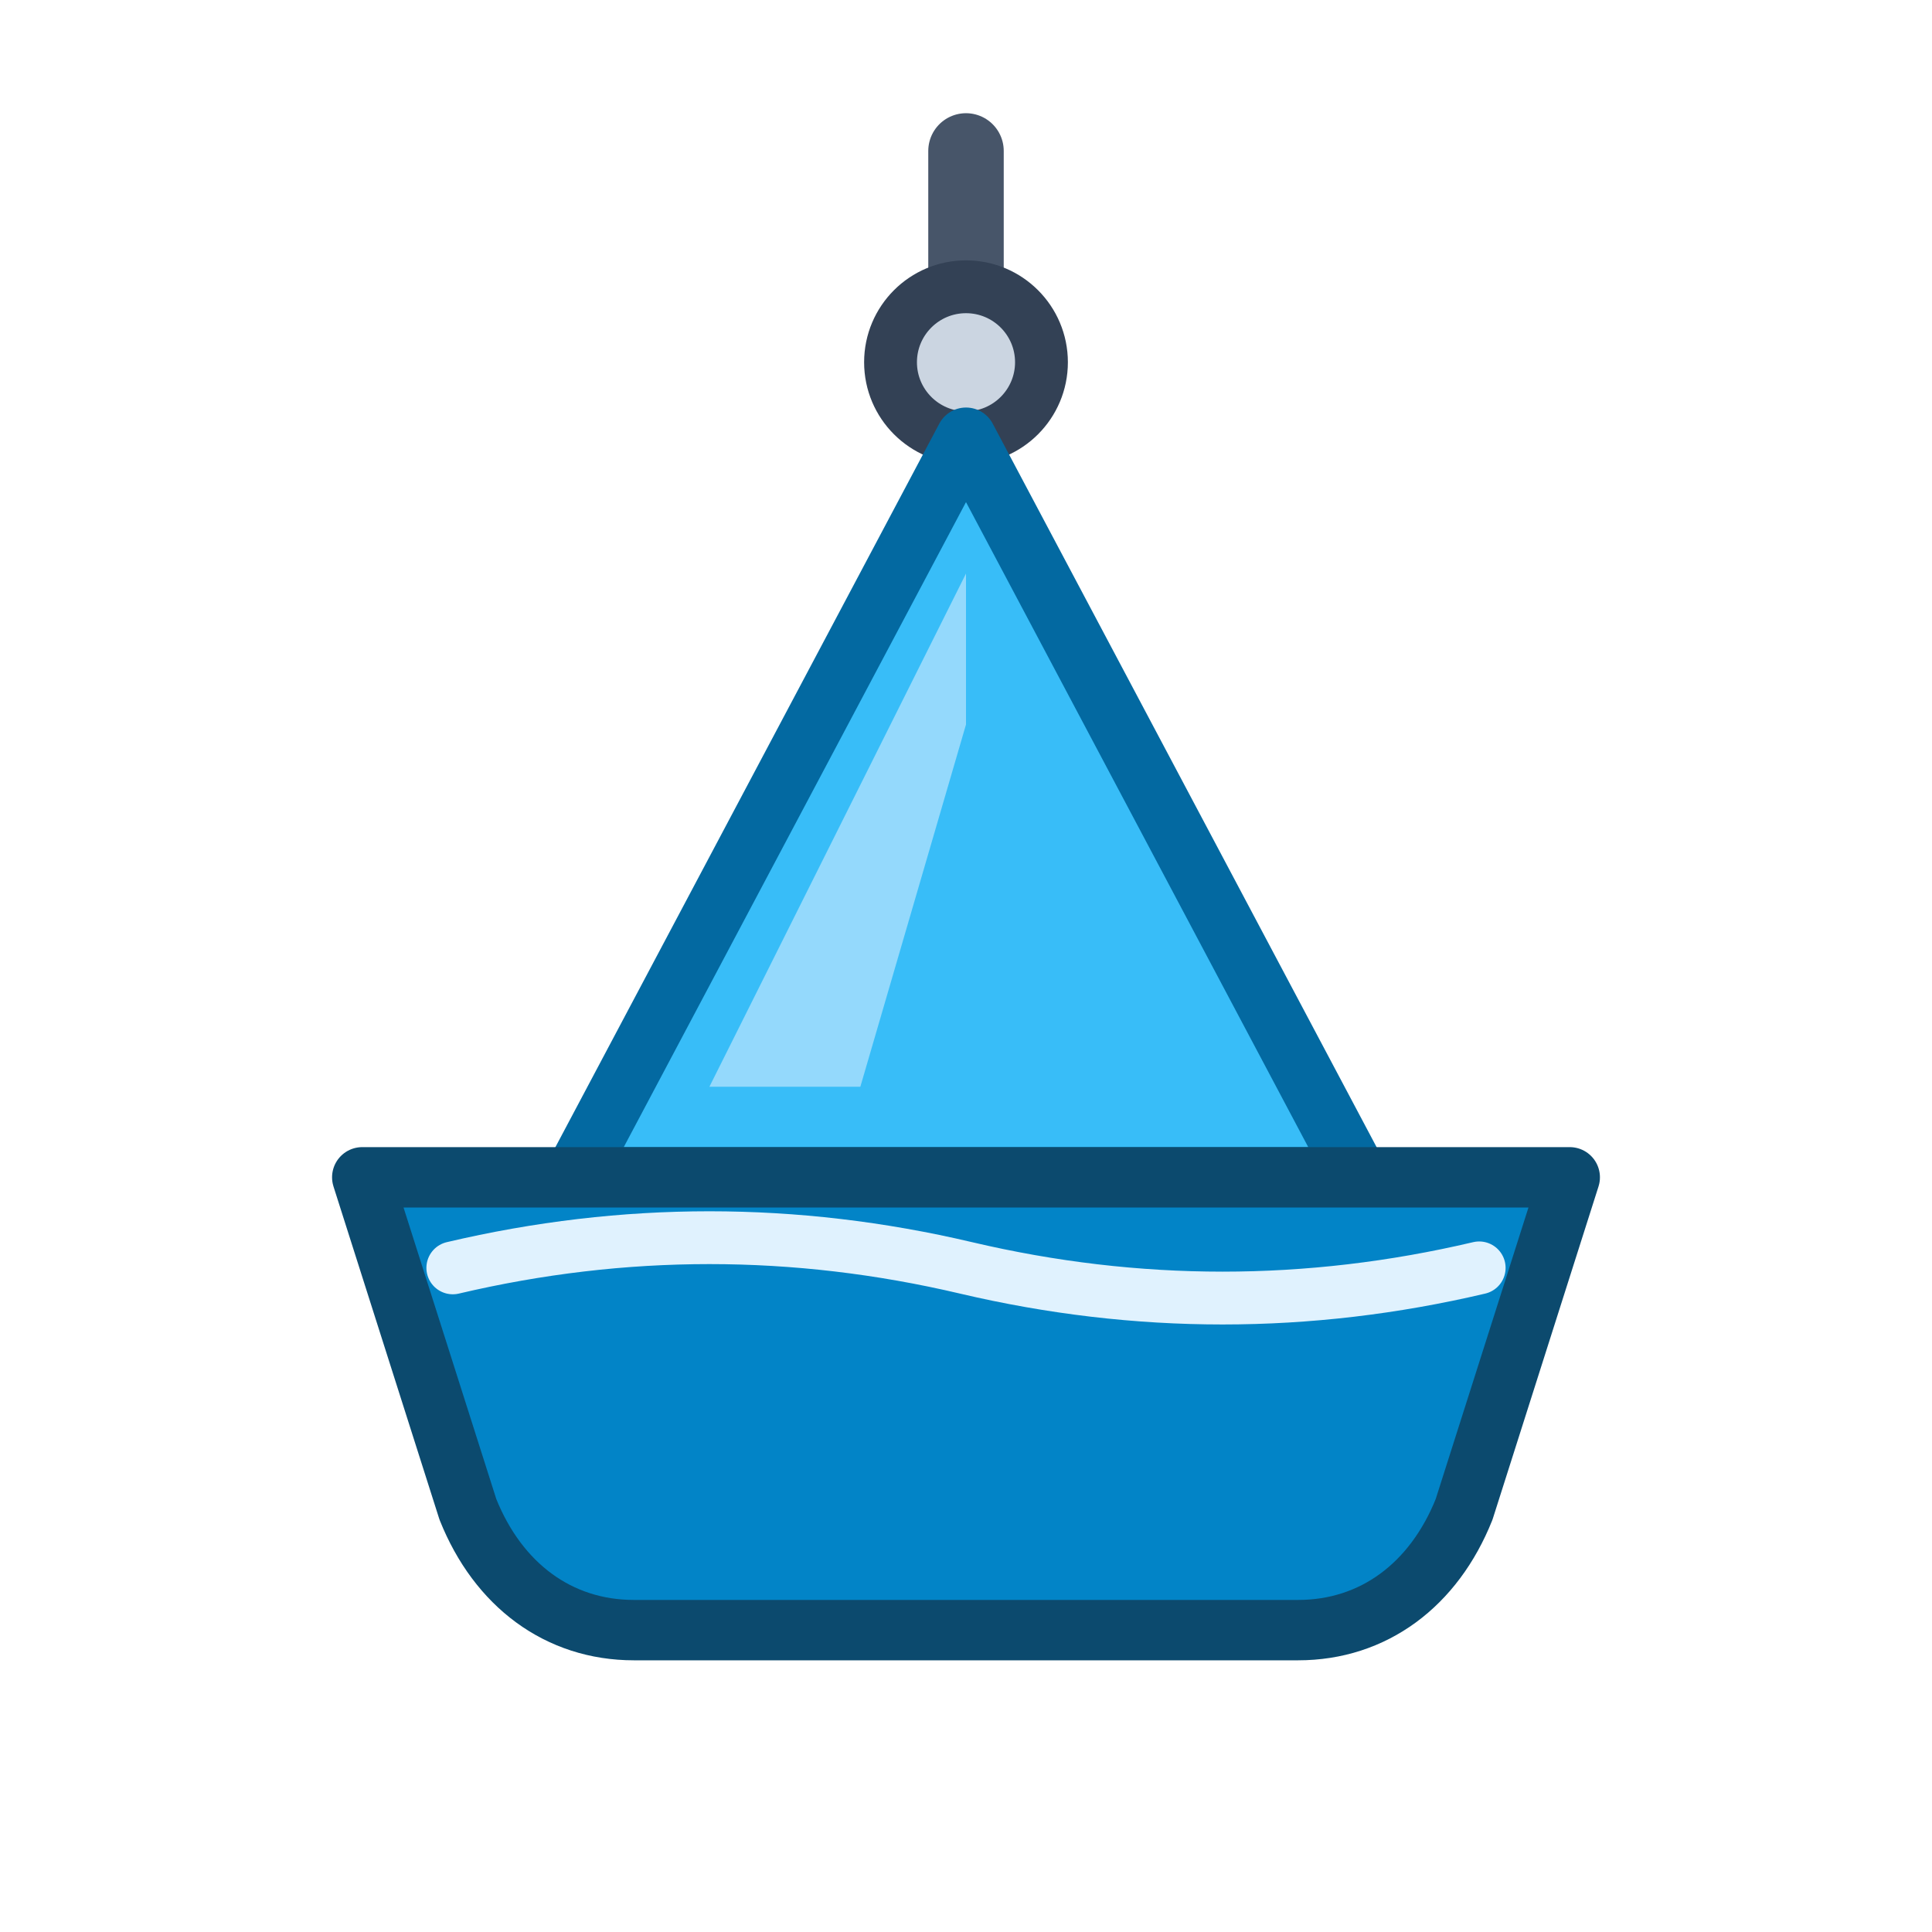
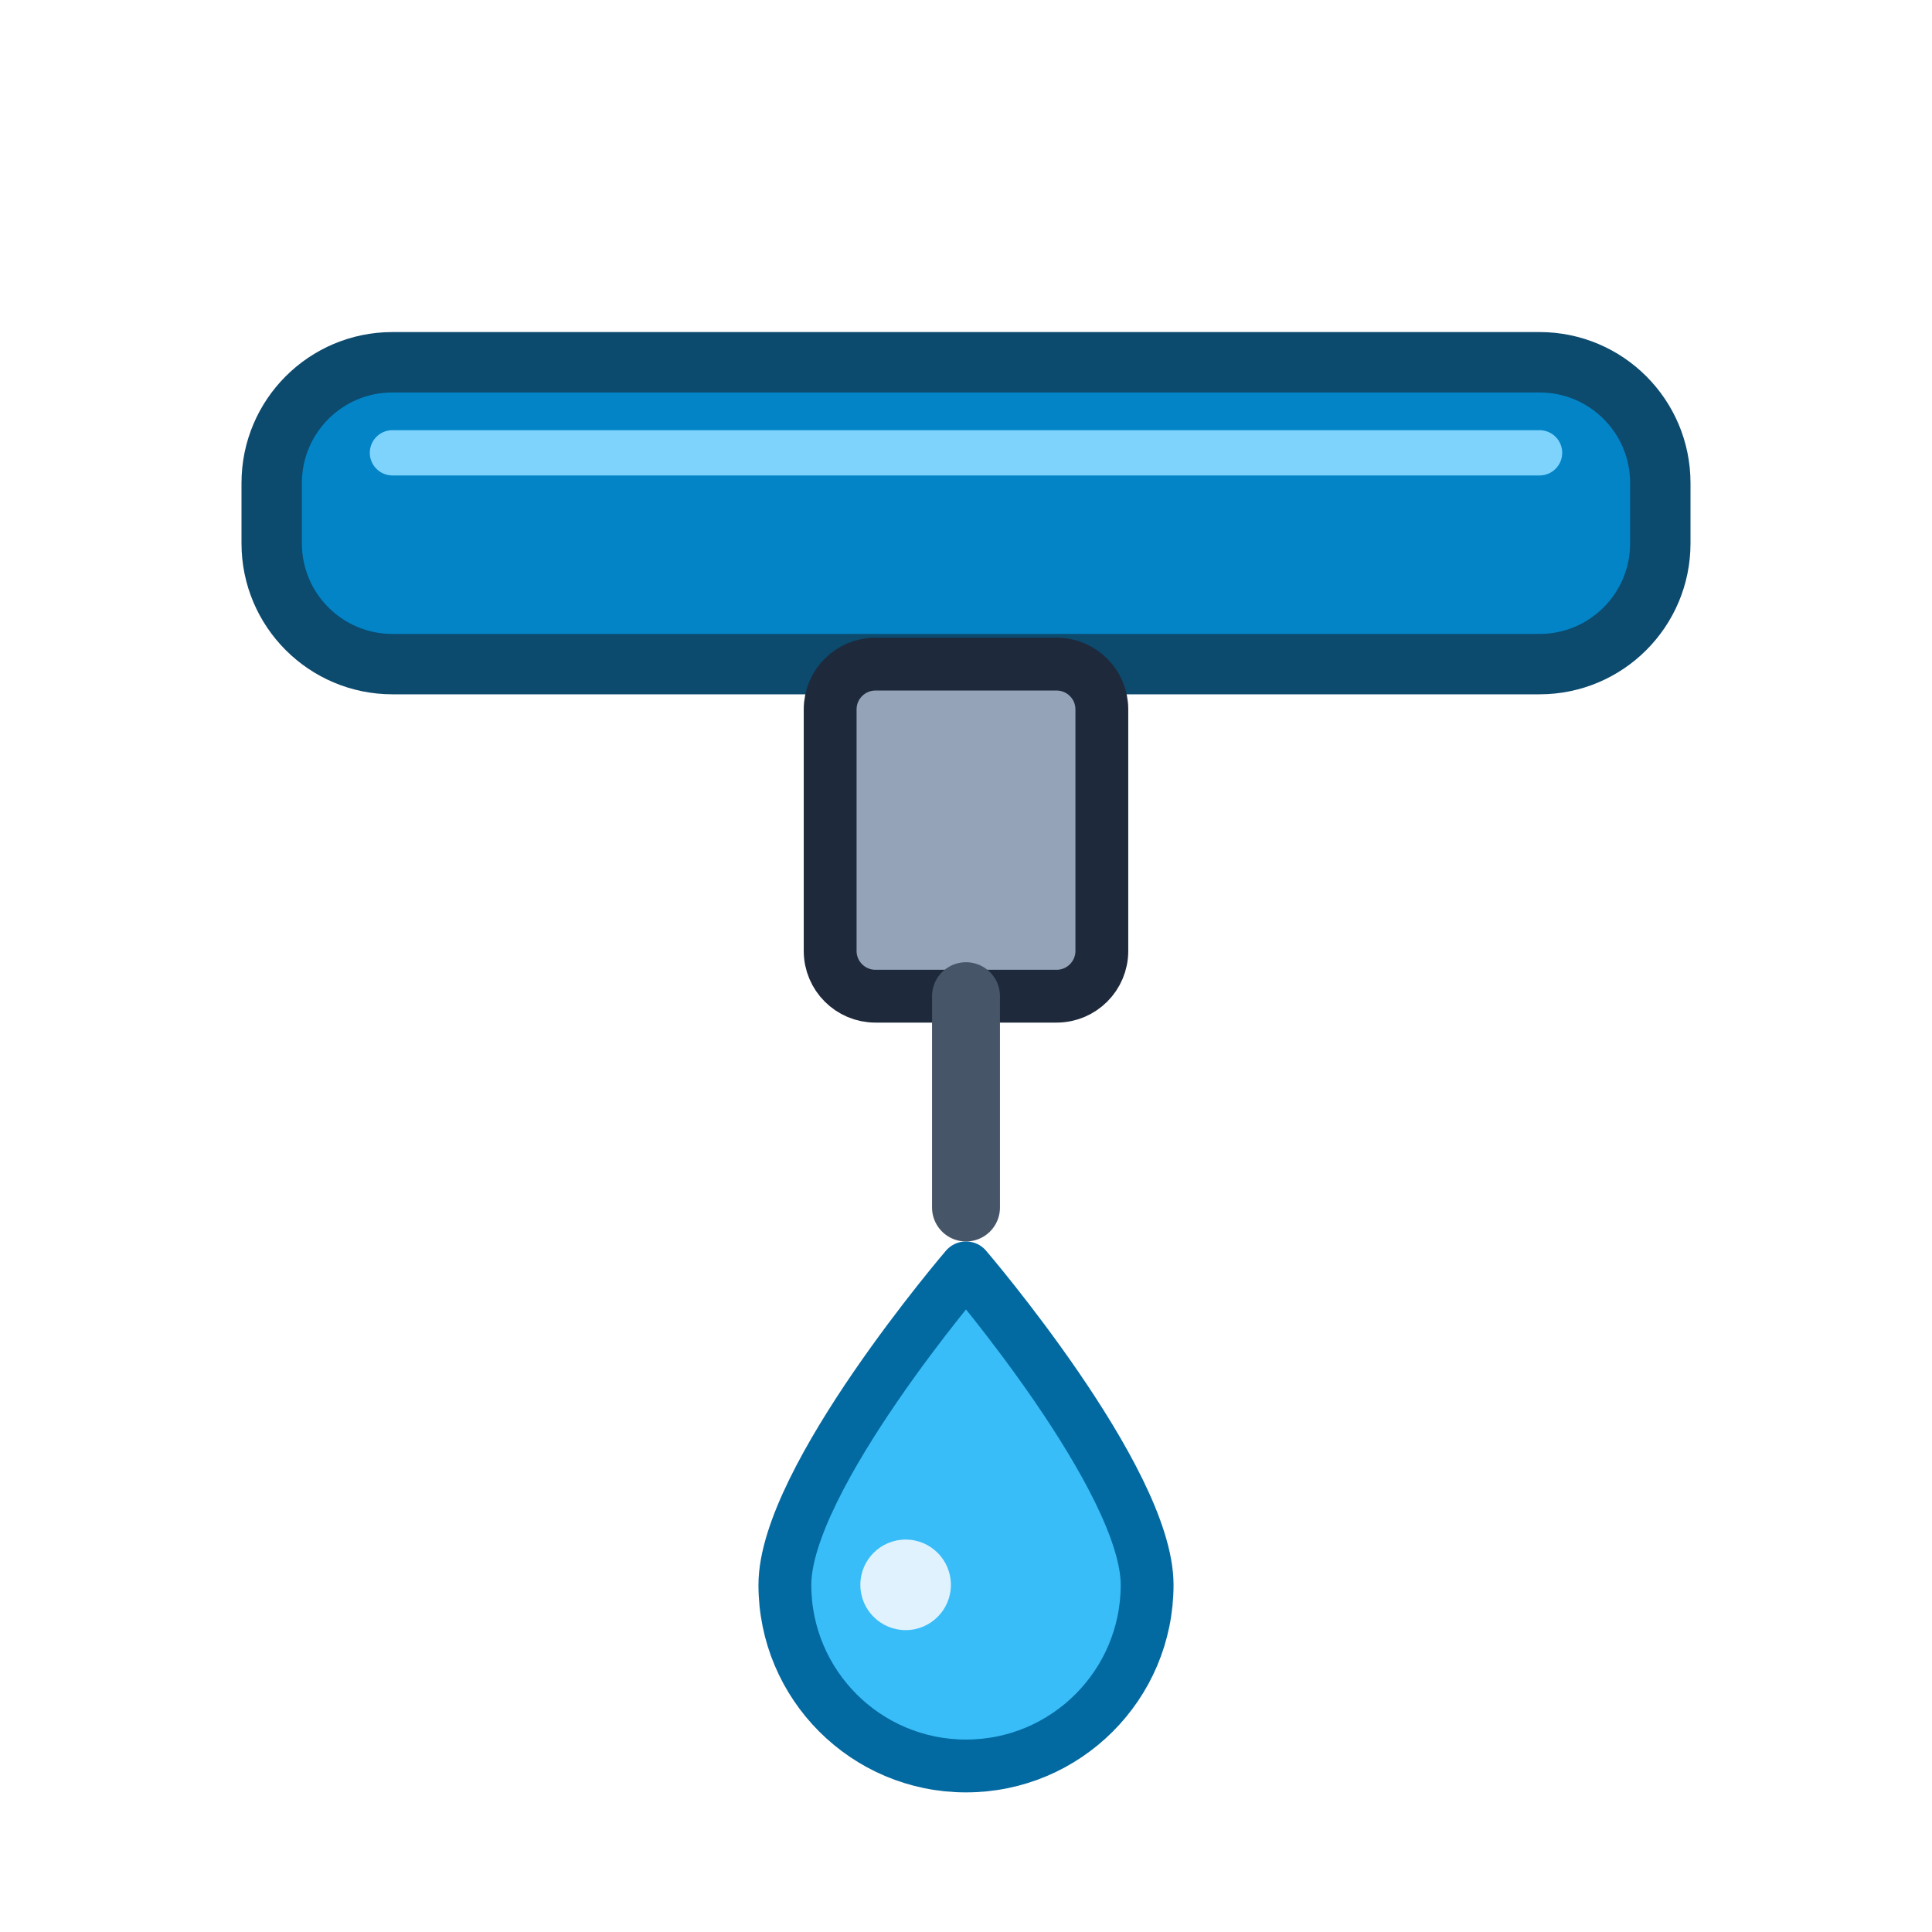
<svg xmlns="http://www.w3.org/2000/svg" viewBox="0 0 128 128" width="128" height="128">
  <g stroke-linecap="round" stroke-linejoin="round">
-     <path d="M64 10 V22" stroke="#475569" stroke-width="5" />
-     <circle cx="64" cy="24" r="5" fill="#CBD5E1" stroke="#334155" stroke-width="3.5" />
-     <path d="M64 29 L38 78 H90 Z" fill="#38BDF8" stroke="#0369A1" stroke-width="4" />
-     <path d="M64 38 L47 72 H57 L64 48 Z" fill="#BAE6FD" opacity="0.7" />
-     <path d="M24 78 H104 L97 100 C95 105 91 108 86 108 H42 C37 108 33 105 31 100 Z" fill="#0284C7" stroke="#0C4A6E" stroke-width="4" />
-     <path d="M30 84 Q47 80 64 84 T98 84" fill="none" stroke="#E0F2FE" stroke-width="3.5" />
+     <rect x="18" y="24" width="92" height="20" rx="8" fill="#0284C7" stroke="#0C4A6E" stroke-width="4" />
+     <path d="M26 30 H102" stroke="#7DD3FC" stroke-width="3" />
+     <rect x="55" y="44" width="18" height="22" rx="3" fill="#94A3B8" stroke="#1E293B" stroke-width="3.5" />
+     <line x1="64" y1="66" x2="64" y2="80" stroke="#475569" stroke-width="4.5" />
+     <path d="M64 84 C64 84 52 98 52 105 a12 12 0 0 0 24 0 C76 98 64 84 64 84 Z" fill="#38BDF8" stroke="#0369A1" stroke-width="3.5" />
+     <circle cx="60" cy="105" r="3" fill="#E0F2FE" />
  </g>
</svg>
